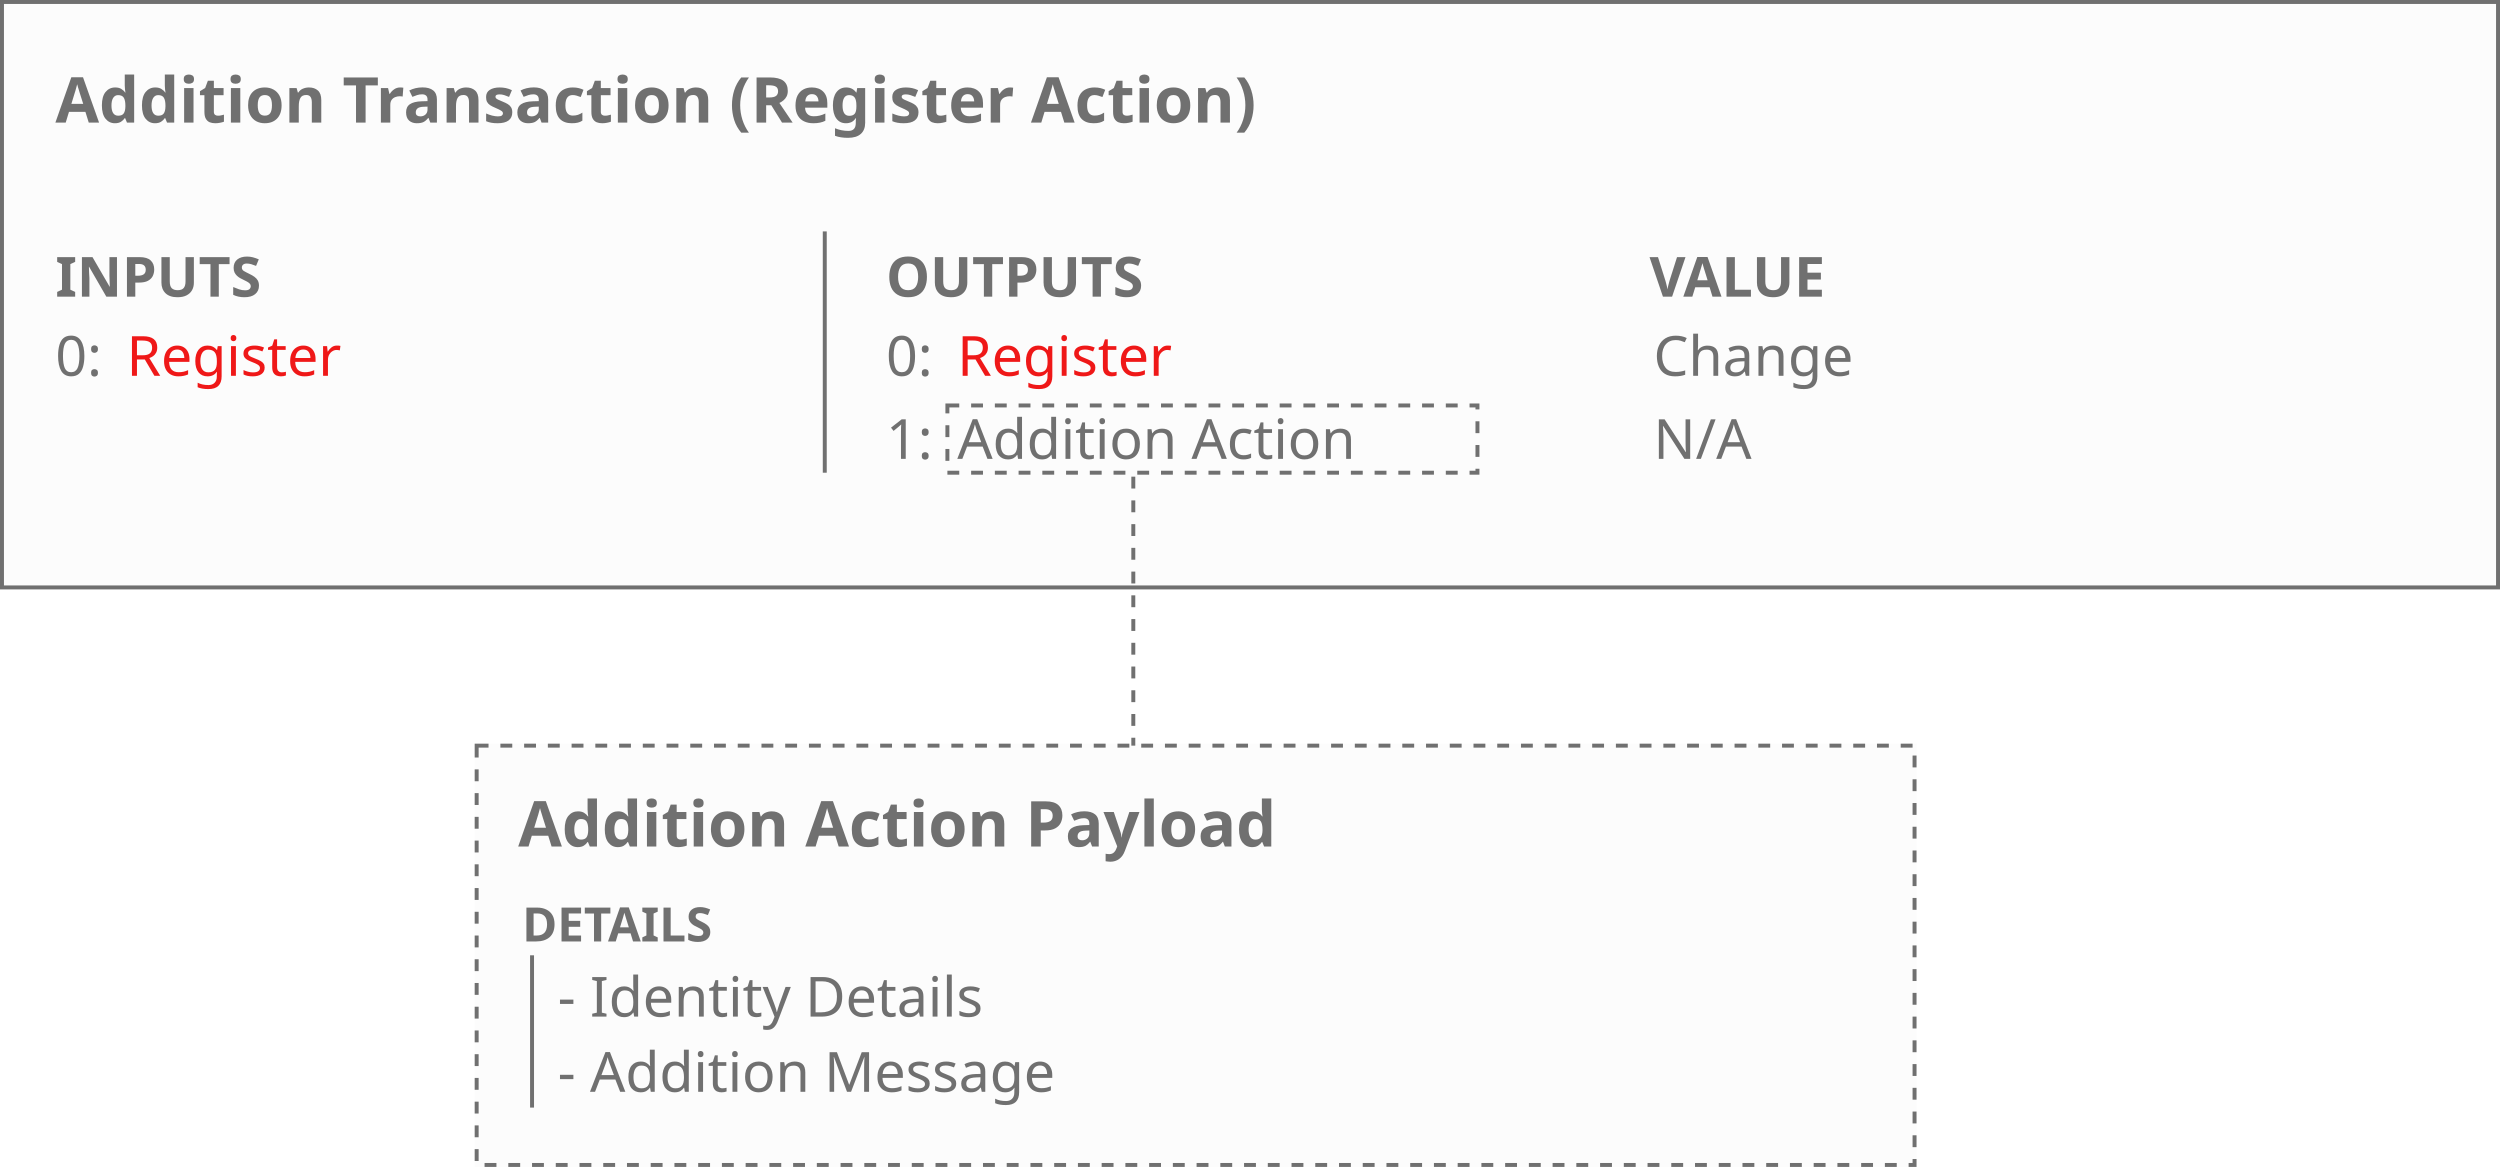
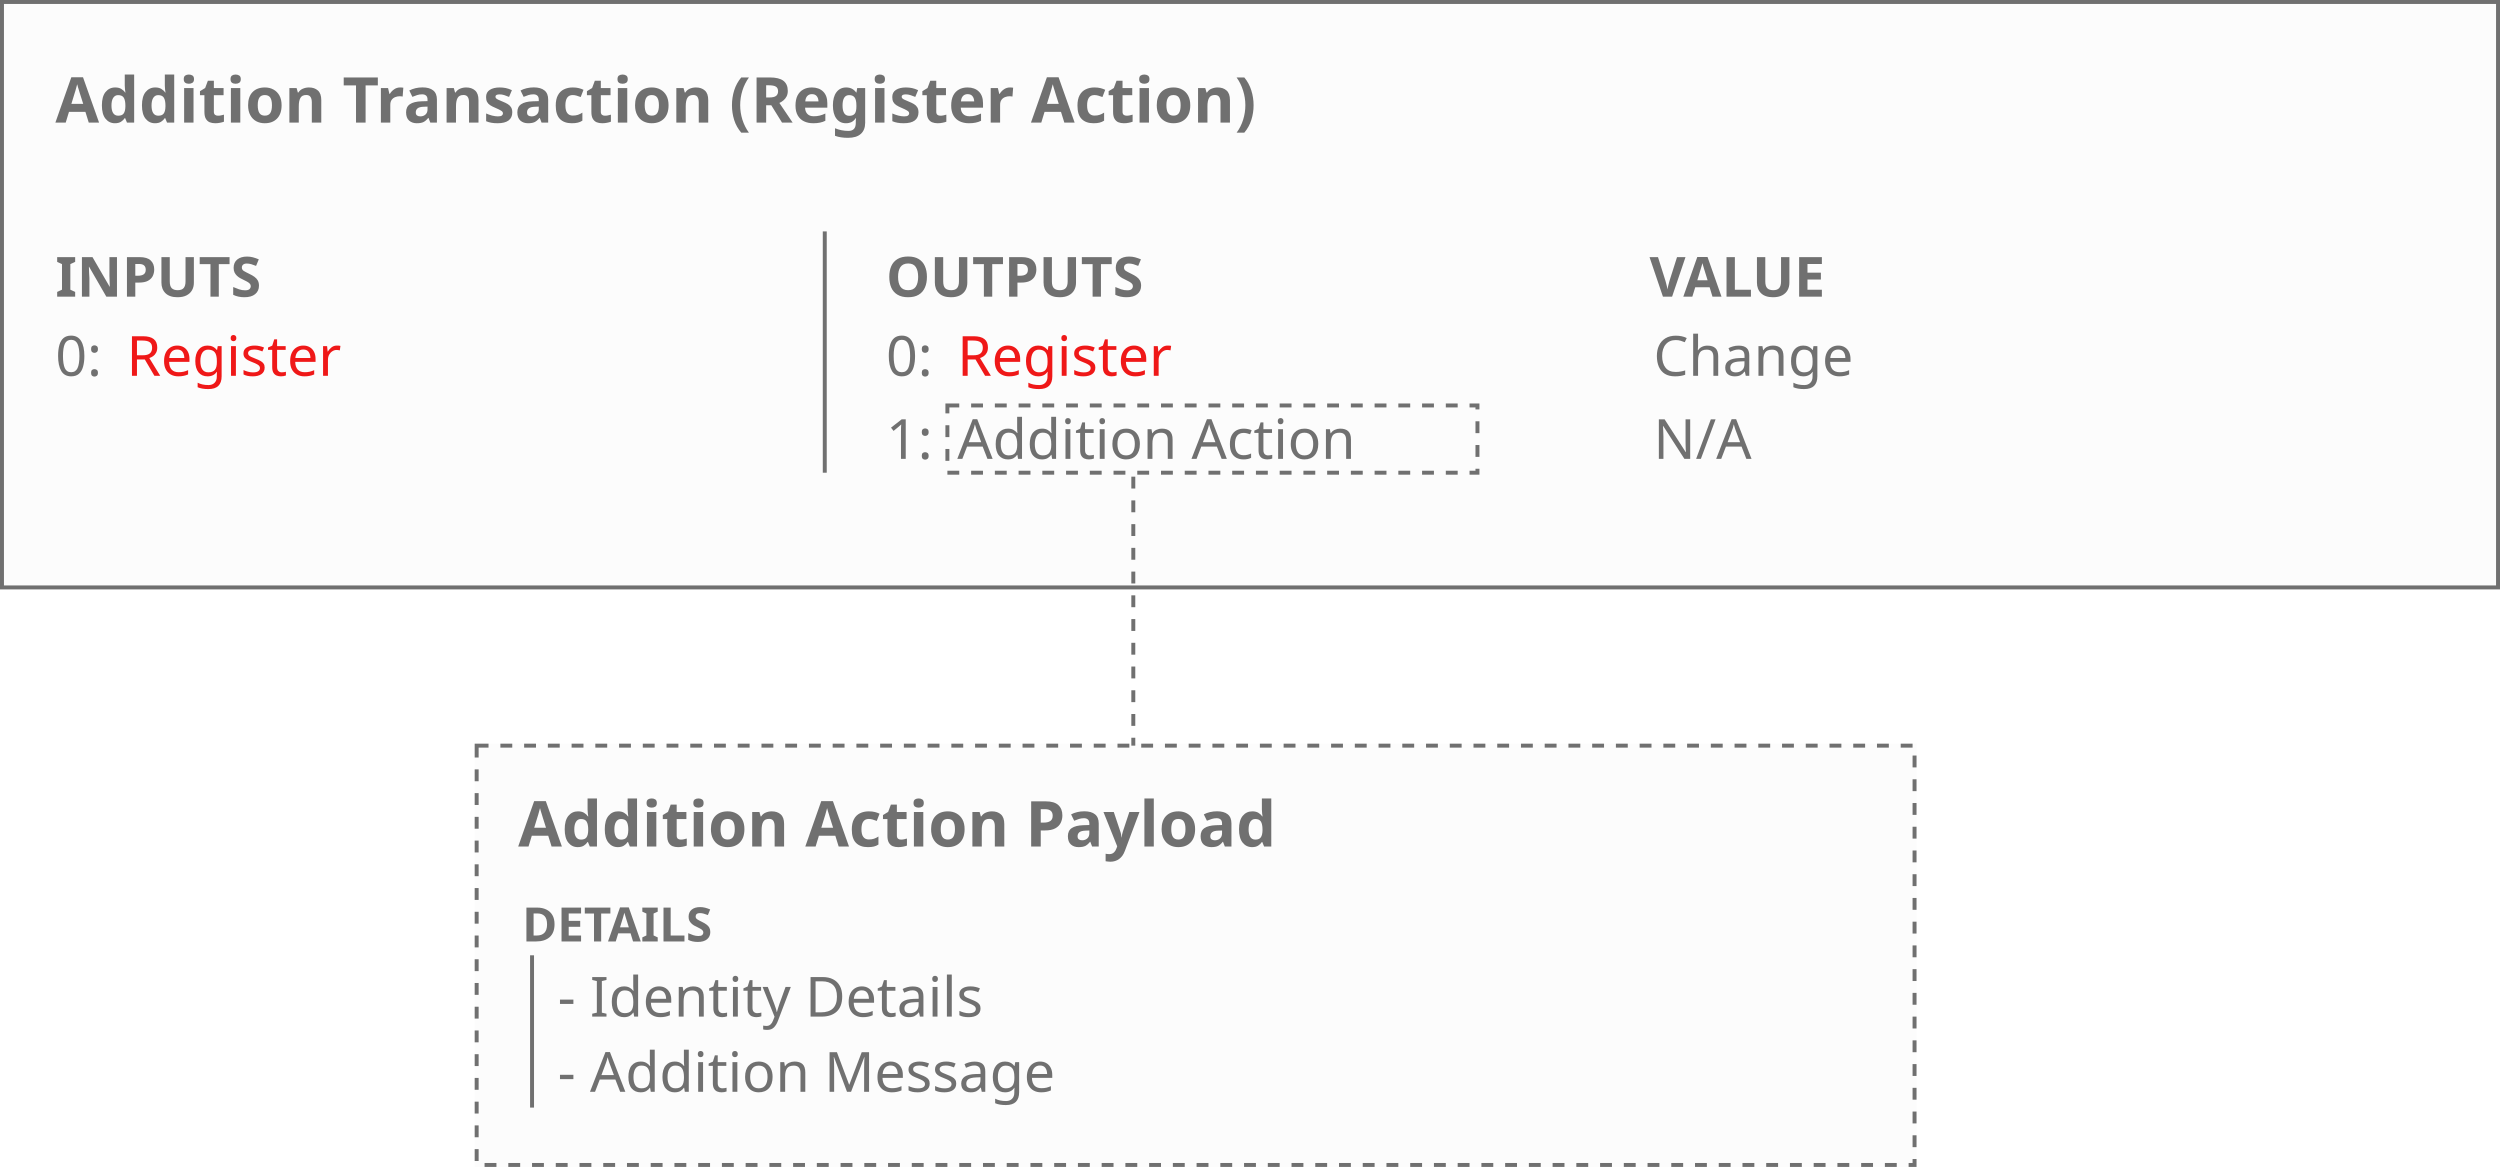
- <svg xmlns="http://www.w3.org/2000/svg" width="632" height="295" viewBox="0 0 632 295">
-   <g id="addition-action" transform="translate(-14801 5702)">
-     <g id="Rectangle_278" data-name="Rectangle 278" transform="translate(14921 -5514)" fill="#fcfcfc" stroke="#707070" stroke-width="1" stroke-dasharray="3">
-       <rect width="364.499" height="107" stroke="none" />
-       <rect x="0.5" y="0.5" width="363.499" height="106" fill="none" />
+ <svg xmlns="http://www.w3.org/2000/svg" width="632" height="296" viewBox="0 0 632 296">
+   <defs>
+     <clipPath id="clip-addition-action">
+       <rect width="632" height="296" />
+     </clipPath>
+   </defs>
+   <g id="addition-action" clip-path="url(#clip-addition-action)">
+     <g id="addition-action-2" data-name="addition-action" transform="translate(-14801 5702)">
+       <g id="Rectangle_278" data-name="Rectangle 278" transform="translate(14921 -5514)" fill="#fcfcfc" stroke="#707070" stroke-width="1" stroke-dasharray="3">
+         <rect width="364.499" height="107" stroke="none" />
+         <rect x="0.5" y="0.5" width="363.499" height="106" fill="none" />
+       </g>
+       <g id="Rectangle_279" data-name="Rectangle 279" transform="translate(14801 -5702)" fill="#fcfcfc" stroke="#707070" stroke-width="1">
+         <rect width="632" height="149" stroke="none" />
+         <rect x="0.5" y="0.5" width="631" height="148" fill="none" />
+       </g>
+       <text id="Addition_Transaction_Register_Action_" data-name="Addition Transaction (Register Action)" transform="translate(14815 -5671)" fill="#707070" font-size="16" font-family="SegoeUI-Semibold, Segoe UI" font-weight="600">
+         <tspan x="0" y="0">Addition Transaction (Register Action)</tspan>
+       </text>
+       <line id="Line_332" data-name="Line 332" y2="61" transform="translate(15009.5 -5643.5)" fill="none" stroke="#707070" stroke-width="1" />
+       <text id="INPUTS" transform="translate(14815 -5642)" fill="#707070" font-size="14" font-family="SegoeUI-Bold, Segoe UI" font-weight="700">
+         <tspan x="0" y="15">INPUTS</tspan>
+       </text>
+       <text id="OUTPUTS_" data-name="OUTPUTS " transform="translate(15025 -5642)" fill="#707070" font-size="14" font-family="SegoeUI-Bold, Segoe UI" font-weight="700">
+         <tspan x="0" y="15">OUTPUTS </tspan>
+       </text>
+       <text id="_0:_" data-name="0: " transform="translate(14815 -5607)" fill="#707070" font-size="14" font-family="SegoeUI, Segoe UI">
+         <tspan x="0" y="0">0: </tspan>
+       </text>
+       <text id="VALUE" transform="translate(15218 -5642)" fill="#707070" font-size="14" font-family="SegoeUI-Bold, Segoe UI" font-weight="700">
+         <tspan x="0" y="15">VALUE</tspan>
+       </text>
+       <text id="Addition_Action_Payload" data-name="Addition Action Payload" transform="translate(14932 -5488)" fill="#707070" font-size="16" font-family="SegoeUI-Semibold, Segoe UI" font-weight="600">
+         <tspan x="0" y="0">Addition Action Payload</tspan>
+       </text>
+       <line id="Line_333" data-name="Line 333" y2="68" transform="translate(15087.5 -5581.5)" fill="none" stroke="#707070" stroke-width="1" stroke-dasharray="3" />
+       <text id="_0:_2" data-name="0: " transform="translate(15025 -5607)" fill="#707070" font-size="14" font-family="SegoeUI, Segoe UI">
+         <tspan x="0" y="0">0: </tspan>
+       </text>
+       <text id="Change" transform="translate(15219 -5607)" fill="#707070" font-size="14" font-family="SegoeUI, Segoe UI">
+         <tspan x="0" y="0">Change</tspan>
+       </text>
+       <text id="Register" transform="translate(14833 -5607)" fill="#ef1818" font-size="14" font-family="SegoeUI, Segoe UI">
+         <tspan x="0" y="0">Register</tspan>
+       </text>
+       <g id="Rectangle_280" data-name="Rectangle 280" transform="translate(15040 -5600)" fill="none" stroke="#707070" stroke-width="1" stroke-dasharray="3">
+         <rect width="135" height="18" stroke="none" />
+         <rect x="0.5" y="0.5" width="134" height="17" fill="none" />
+       </g>
+       <text id="_1:_" data-name="1: " transform="translate(15025 -5586)" fill="#707070" font-size="14" font-family="SegoeUI, Segoe UI">
+         <tspan x="0" y="0">1: </tspan>
+       </text>
+       <text id="Addition_Action" data-name="Addition Action" transform="translate(15043 -5586)" fill="#707070" font-size="14" font-family="SegoeUI, Segoe UI">
+         <tspan x="0" y="0">Addition Action</tspan>
+       </text>
+       <text id="N_A" data-name="N/A" transform="translate(15219 -5586)" fill="#707070" font-size="14" font-family="SegoeUI, Segoe UI">
+         <tspan x="0" y="0">N/A</tspan>
+       </text>
+       <text id="Register-2" data-name="Register" transform="translate(15043 -5607)" fill="#ef1818" font-size="14" font-family="SegoeUI, Segoe UI">
+         <tspan x="0" y="0">Register</tspan>
+       </text>
+       <text id="DETAILS" transform="translate(14933 -5477)" fill="#707070" font-size="12" font-family="SegoeUI-Bold, Segoe UI" font-weight="700">
+         <tspan x="0" y="13">DETAILS</tspan>
+       </text>
+       <path id="Path_161" data-name="Path 161" d="M0,0V38.5" transform="translate(14935.5 -5460.5)" fill="none" stroke="#707070" stroke-width="1" />
+       <text id="_-_Identity_Details_-_Addition_Message" data-name="- Identity Details - Addition Message" transform="translate(14942 -5445)" fill="#707070" font-size="14" font-family="SegoeUI, Segoe UI">
+         <tspan x="0" y="0">- Identity Details</tspan>
+         <tspan x="0" y="19">- Addition Message</tspan>
+       </text>
    </g>
-     <g id="Rectangle_279" data-name="Rectangle 279" transform="translate(14801 -5702)" fill="#fcfcfc" stroke="#707070" stroke-width="1">
-       <rect width="632" height="149" stroke="none" />
-       <rect x="0.5" y="0.5" width="631" height="148" fill="none" />
-     </g>
-     <text id="Addition_Transaction_Register_Action_" data-name="Addition Transaction (Register Action)" transform="translate(14815 -5671)" fill="#707070" font-size="16" font-family="SegoeUI-Semibold, Segoe UI" font-weight="600">
-       <tspan x="0" y="0">Addition Transaction (Register Action)</tspan>
-     </text>
-     <line id="Line_332" data-name="Line 332" y2="61" transform="translate(15009.5 -5643.5)" fill="none" stroke="#707070" stroke-width="1" />
-     <text id="INPUTS" transform="translate(14815 -5642)" fill="#707070" font-size="14" font-family="SegoeUI-Bold, Segoe UI" font-weight="700">
-       <tspan x="0" y="15">INPUTS</tspan>
-     </text>
-     <text id="OUTPUTS_" data-name="OUTPUTS " transform="translate(15025 -5642)" fill="#707070" font-size="14" font-family="SegoeUI-Bold, Segoe UI" font-weight="700">
-       <tspan x="0" y="15">OUTPUTS </tspan>
-     </text>
-     <text id="_0:_" data-name="0: " transform="translate(14815 -5607)" fill="#707070" font-size="14" font-family="SegoeUI, Segoe UI">
-       <tspan x="0" y="0">0: </tspan>
-     </text>
-     <text id="VALUE" transform="translate(15218 -5642)" fill="#707070" font-size="14" font-family="SegoeUI-Bold, Segoe UI" font-weight="700">
-       <tspan x="0" y="15">VALUE</tspan>
-     </text>
-     <text id="Addition_Action_Payload" data-name="Addition Action Payload" transform="translate(14932 -5488)" fill="#707070" font-size="16" font-family="SegoeUI-Semibold, Segoe UI" font-weight="600">
-       <tspan x="0" y="0">Addition Action Payload</tspan>
-     </text>
-     <line id="Line_333" data-name="Line 333" y2="68" transform="translate(15087.5 -5581.5)" fill="none" stroke="#707070" stroke-width="1" stroke-dasharray="3" />
-     <text id="_0:_2" data-name="0: " transform="translate(15025 -5607)" fill="#707070" font-size="14" font-family="SegoeUI, Segoe UI">
-       <tspan x="0" y="0">0: </tspan>
-     </text>
-     <text id="Change" transform="translate(15219 -5607)" fill="#707070" font-size="14" font-family="SegoeUI, Segoe UI">
-       <tspan x="0" y="0">Change</tspan>
-     </text>
-     <text id="Register" transform="translate(14833 -5607)" fill="#ef1818" font-size="14" font-family="SegoeUI, Segoe UI">
-       <tspan x="0" y="0">Register</tspan>
-     </text>
-     <g id="Rectangle_280" data-name="Rectangle 280" transform="translate(15040 -5600)" fill="none" stroke="#707070" stroke-width="1" stroke-dasharray="3">
-       <rect width="135" height="18" stroke="none" />
-       <rect x="0.5" y="0.5" width="134" height="17" fill="none" />
-     </g>
-     <text id="_1:_" data-name="1: " transform="translate(15025 -5586)" fill="#707070" font-size="14" font-family="SegoeUI, Segoe UI">
-       <tspan x="0" y="0">1: </tspan>
-     </text>
-     <text id="Addition_Action" data-name="Addition Action" transform="translate(15043 -5586)" fill="#707070" font-size="14" font-family="SegoeUI, Segoe UI">
-       <tspan x="0" y="0">Addition Action</tspan>
-     </text>
-     <text id="N_A" data-name="N/A" transform="translate(15219 -5586)" fill="#707070" font-size="14" font-family="SegoeUI, Segoe UI">
-       <tspan x="0" y="0">N/A</tspan>
-     </text>
-     <text id="Register-2" data-name="Register" transform="translate(15043 -5607)" fill="#ef1818" font-size="14" font-family="SegoeUI, Segoe UI">
-       <tspan x="0" y="0">Register</tspan>
-     </text>
-     <text id="DETAILS" transform="translate(14933 -5477)" fill="#707070" font-size="12" font-family="SegoeUI-Bold, Segoe UI" font-weight="700">
-       <tspan x="0" y="13">DETAILS</tspan>
-     </text>
-     <path id="Path_161" data-name="Path 161" d="M0,0V38.5" transform="translate(14935.5 -5460.5)" fill="none" stroke="#707070" stroke-width="1" />
-     <text id="_-_Identity_Details_-_Addition_Message" data-name="- Identity Details - Addition Message" transform="translate(14942 -5445)" fill="#707070" font-size="14" font-family="SegoeUI, Segoe UI">
-       <tspan x="0" y="0">- Identity Details</tspan>
-       <tspan x="0" y="19">- Addition Message</tspan>
-     </text>
  </g>
</svg>
